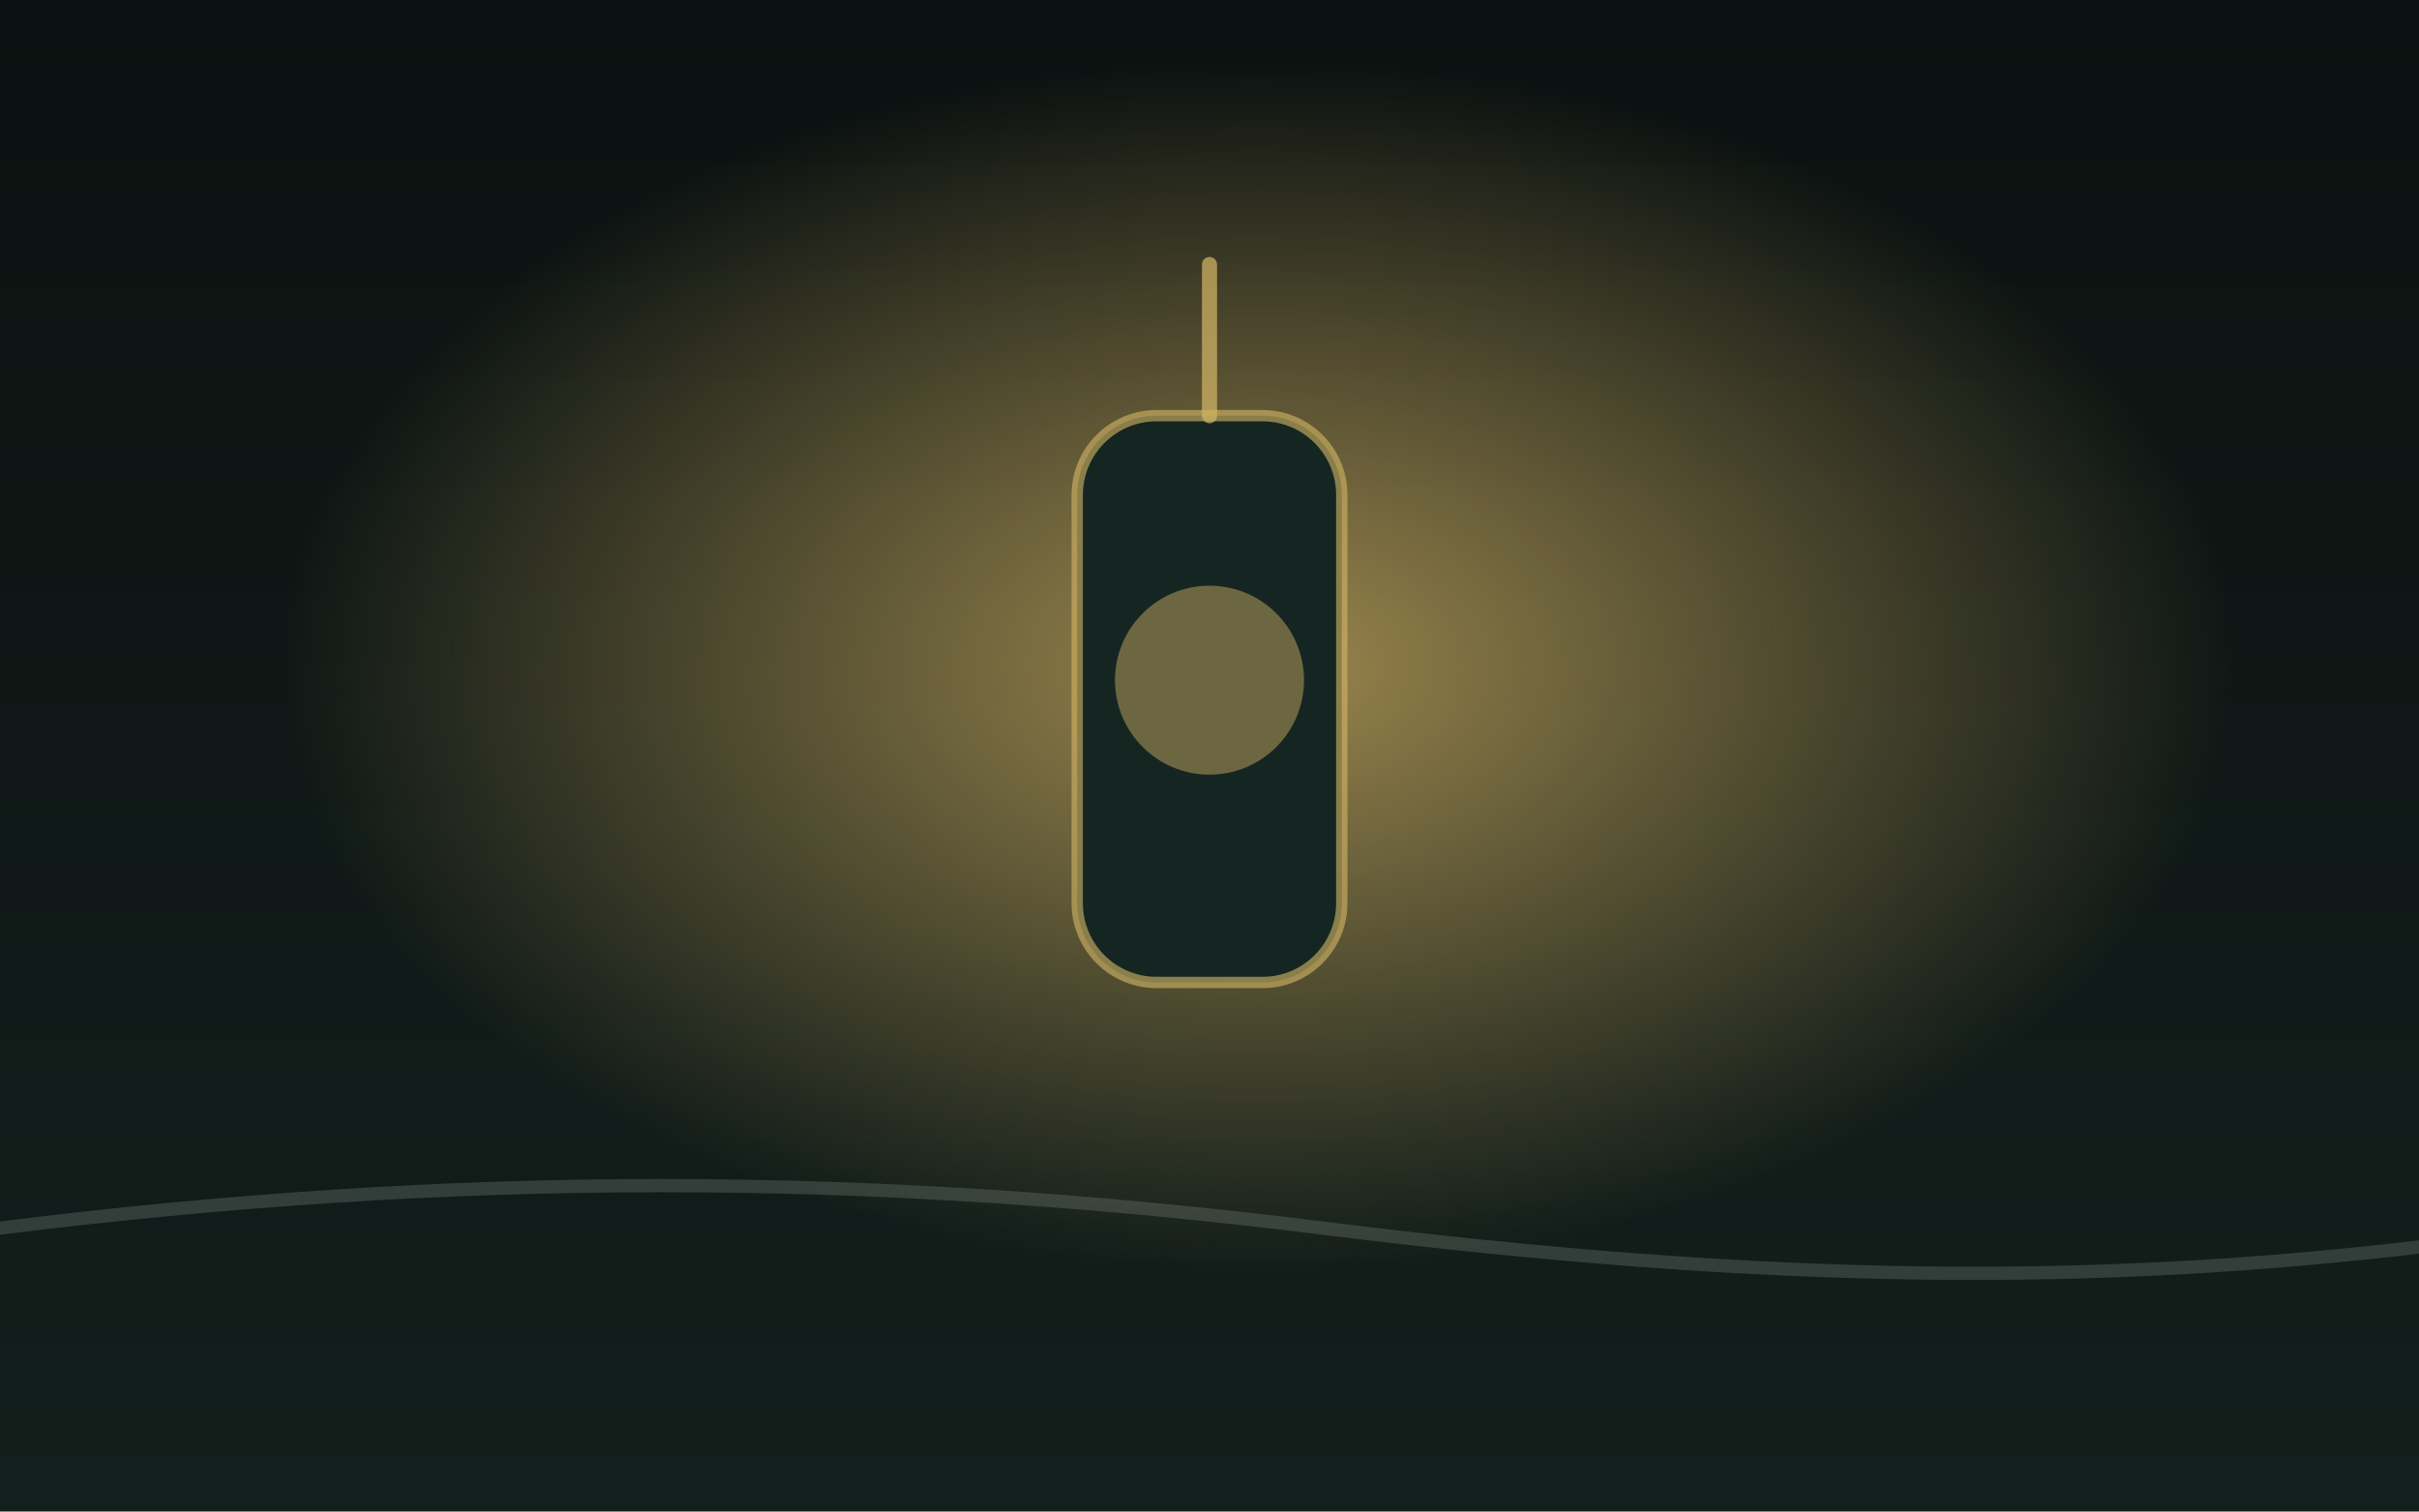
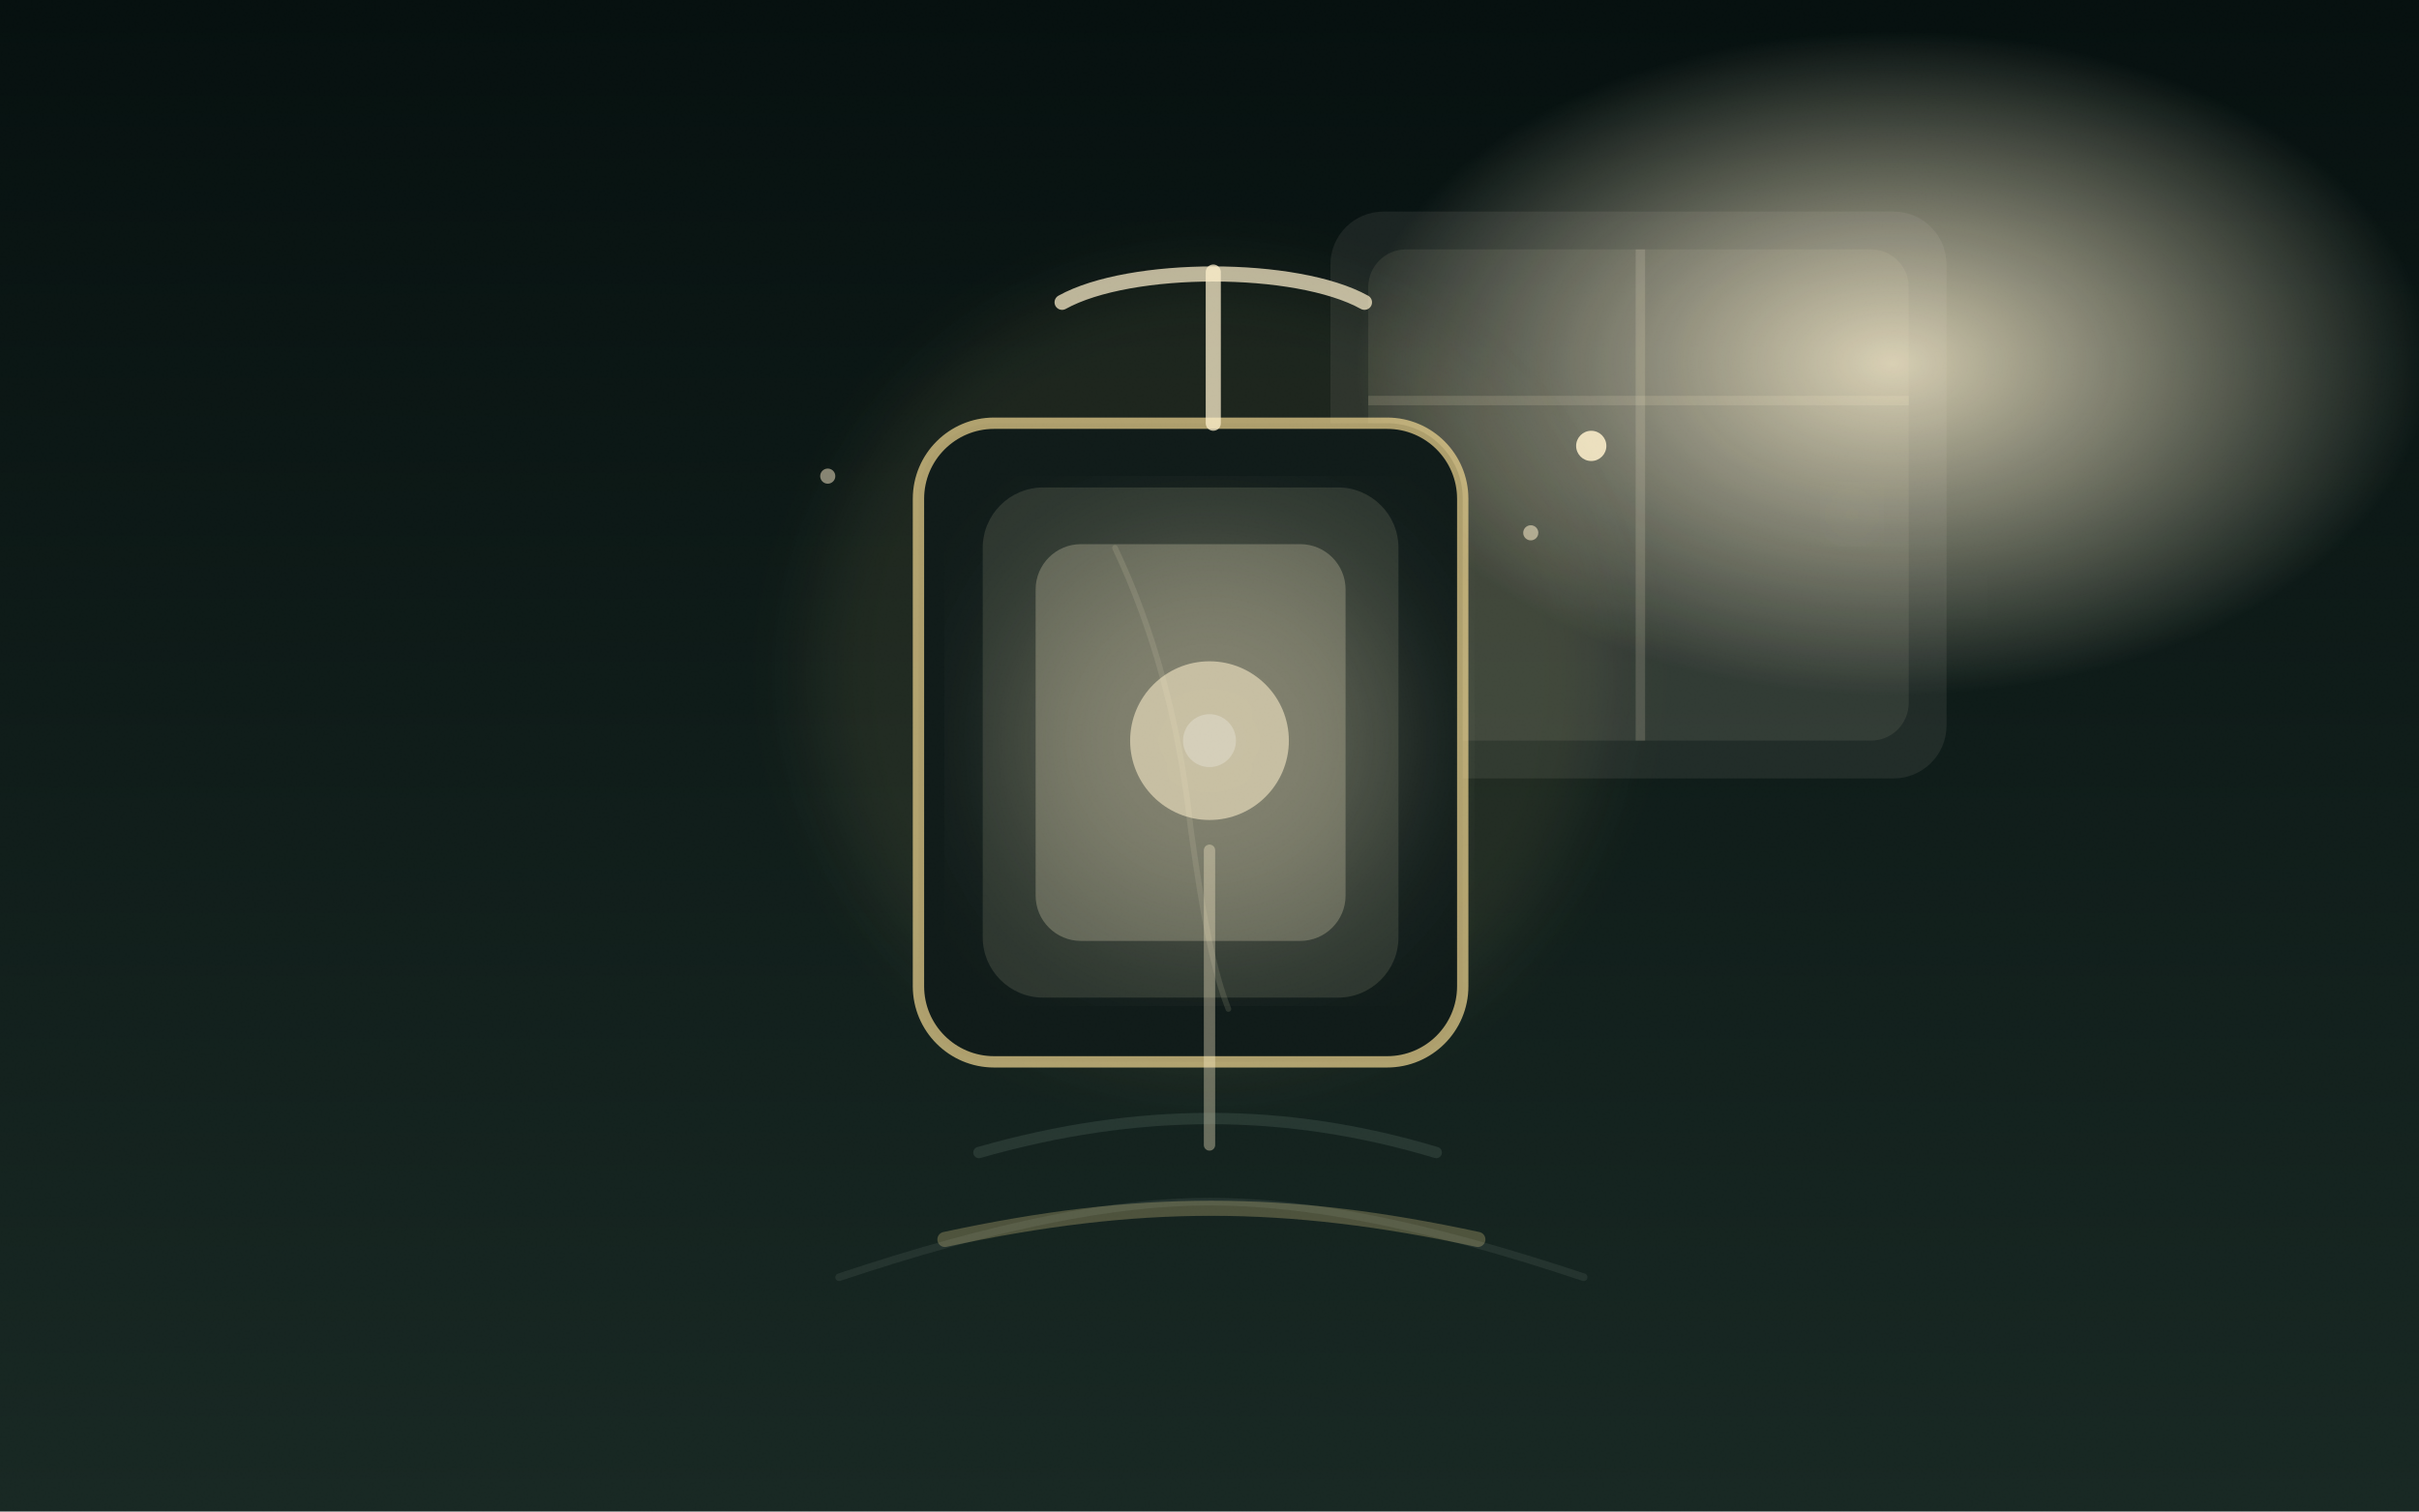
<svg xmlns="http://www.w3.org/2000/svg" viewBox="0 0 1280 800" role="img" aria-label="Trusted lantern">
  <defs>
    <linearGradient id="bg" x1="0" y1="0" x2="0" y2="1">
-       <stop offset="0%" stop-color="#0b1110" />
-       <stop offset="100%" stop-color="#131f1c" />
+       <stop offset="0%" stop-color="#06100f" />
+       <stop offset="100%" stop-color="#182823" />
    </linearGradient>
-     <radialGradient id="glow" cx="52%" cy="44%" r="40%">
-       <stop offset="0%" stop-color="#d8b766" stop-opacity="0.7" />
-       <stop offset="100%" stop-color="#d8b766" stop-opacity="0" />
+     <radialGradient id="glow" cx="50%" cy="44%" r="28%">
+       <stop offset="0%" stop-color="#fff1ce" stop-opacity="0.98" />
+       <stop offset="36%" stop-color="#f1d891" stop-opacity="0.42" />
+       <stop offset="100%" stop-color="#f1d891" stop-opacity="0" />
    </radialGradient>
+     <radialGradient id="windowGlow" cx="78%" cy="24%" r="22%">
+       <stop offset="0%" stop-color="#fff3d1" stop-opacity="0.82" />
+       <stop offset="100%" stop-color="#fff3d1" stop-opacity="0" />
+     </radialGradient>
+     <filter id="blur18" x="-20%" y="-20%" width="140%" height="140%">
+       <feGaussianBlur stdDeviation="18" />
+     </filter>
+     <filter id="blur36" x="-20%" y="-20%" width="140%" height="140%">
+       <feGaussianBlur stdDeviation="36" />
+     </filter>
+     <filter id="grain" x="-10%" y="-10%" width="120%" height="120%">
+       <feTurbulence type="fractalNoise" baseFrequency="0.82" numOctaves="2" seed="17" />
+       <feComponentTransfer>
+         <feFuncA type="table" tableValues="0 0.05" />
+       </feComponentTransfer>
+     </filter>
  </defs>
  <rect width="1280" height="800" fill="url(#bg)" />
-   <rect width="1280" height="800" fill="url(#glow)" />
-   <rect x="570" y="220" width="140" height="300" rx="42" fill="#152622" stroke="#d2b565" stroke-opacity="0.62" stroke-width="6" />
-   <circle cx="640" cy="360" r="50" fill="#d8b766" fill-opacity="0.45" />
-   <path d="M640 140 V220" stroke="#d2b565" stroke-opacity="0.72" stroke-width="8" stroke-linecap="round" />
-   <path d="M0 650 C 240 620, 460 620, 700 650 C 940 680, 1110 680, 1280 660" fill="none" stroke="#8fa092" stroke-opacity="0.26" stroke-width="7" stroke-linecap="round" />
+   <rect width="1280" height="800" fill="url(#windowGlow)" />
+   <circle cx="640" cy="356" r="210" fill="#f1d891" fill-opacity="0.08" filter="url(#blur18)" />
+   <circle cx="640" cy="356" r="88" fill="#fff1ce" fill-opacity="0.18" />
+   <rect x="704" y="112" width="326" height="300" rx="28" fill="#f3eadc" fill-opacity="0.08" />
+   <rect x="724" y="132" width="286" height="260" rx="20" fill="#fff1ce" fill-opacity="0.08" />
+   <path d="M868 132 V392" stroke="#fff1ce" stroke-opacity="0.16" stroke-width="5" />
+   <path d="M724 212 H1010" stroke="#fff1ce" stroke-opacity="0.14" stroke-width="5" />
+   <rect x="486" y="224" width="288" height="338" rx="40" fill="#101b19" stroke="#f1d891" stroke-opacity="0.7" stroke-width="6" />
+   <rect x="520" y="258" width="220" height="270" rx="32" fill="#fff1ce" fill-opacity="0.12" />
+   <rect x="548" y="288" width="164" height="210" rx="24" fill="#fff1ce" fill-opacity="0.24" />
+   <path d="M590 290 C 610 332, 624 382, 630 438 C 636 482, 642 514, 650 534" fill="none" stroke="#fff1ce" stroke-opacity="0.12" stroke-width="3" stroke-linecap="round" />
+   <path d="M642 144 V224" stroke="#fff1ce" stroke-opacity="0.74" stroke-width="8" stroke-linecap="round" />
+   <path d="M562 160 C 598 140, 686 140, 722 160" fill="none" stroke="#fff1ce" stroke-opacity="0.72" stroke-width="8" stroke-linecap="round" />
+   <ellipse cx="640" cy="392" rx="100" ry="100" fill="#fff1ce" fill-opacity="0.22" filter="url(#blur36)" />
+   <circle cx="640" cy="392" r="42" fill="#fff1ce" fill-opacity="0.56" />
+   <circle cx="640" cy="392" r="14" fill="#ffffff" fill-opacity="0.24" />
+   <path d="M640 450 C 640 494, 640 548, 640 606" stroke="#fff1ce" stroke-opacity="0.36" stroke-width="6" stroke-linecap="round" />
+   <path d="M518 610 C 602 586, 680 586, 760 610" fill="none" stroke="#8ea59a" stroke-opacity="0.16" stroke-width="6" stroke-linecap="round" />
+   <path d="M500 656 C 602 634, 680 634, 782 656" fill="none" stroke="#f1d891" stroke-opacity="0.26" stroke-width="8" stroke-linecap="round" />
+   <path d="M444 676 C 528 648, 590 636, 640 636 C 692 636, 754 648, 838 676" fill="none" stroke="#dbe6dd" stroke-opacity="0.08" stroke-width="4" stroke-linecap="round" />
+   <circle cx="842" cy="236" r="8" fill="#fff1ce" fill-opacity="0.86" />
+   <circle cx="810" cy="282" r="4" fill="#fff1ce" fill-opacity="0.54" />
+   <circle cx="438" cy="252" r="4" fill="#fff1ce" fill-opacity="0.5" />
+   <circle cx="980" cy="272" r="12" fill="#fff1ce" fill-opacity="0.14" filter="url(#blur18)" />
+   <circle cx="1040" cy="316" r="8" fill="#fff1ce" fill-opacity="0.1" filter="url(#blur18)" />
+   <rect width="1280" height="800" filter="url(#grain)" opacity="0.14" />
</svg>
